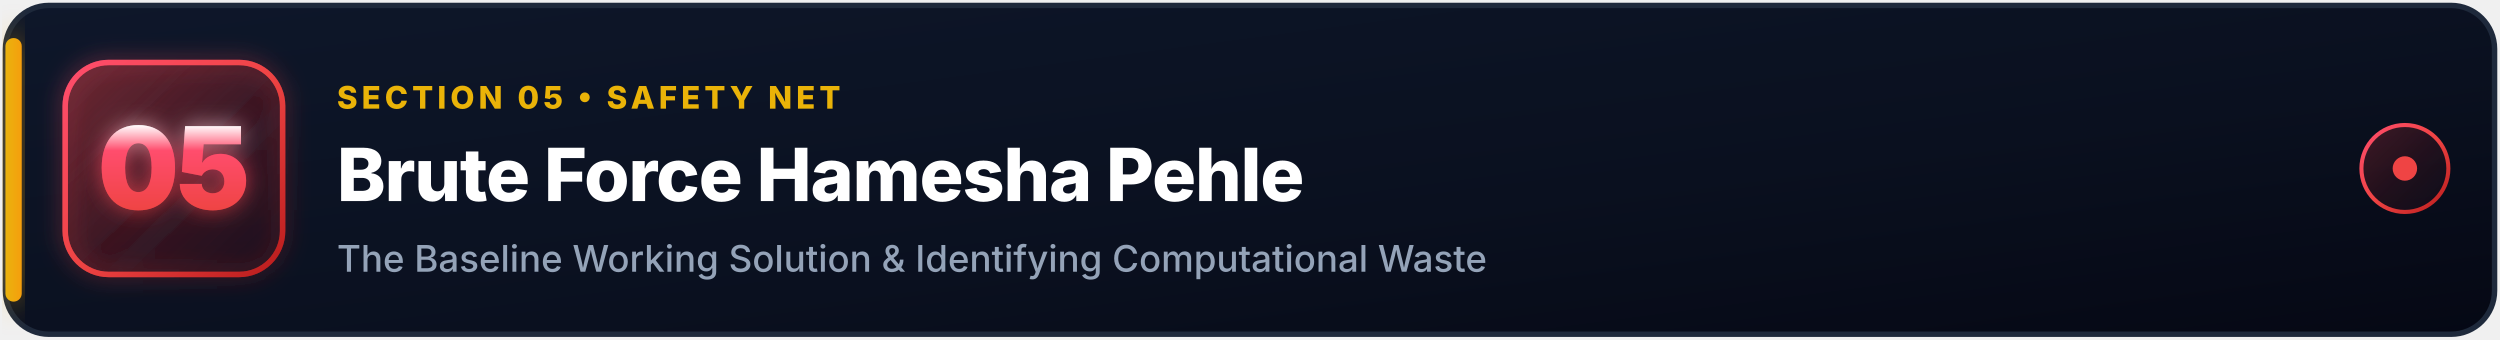
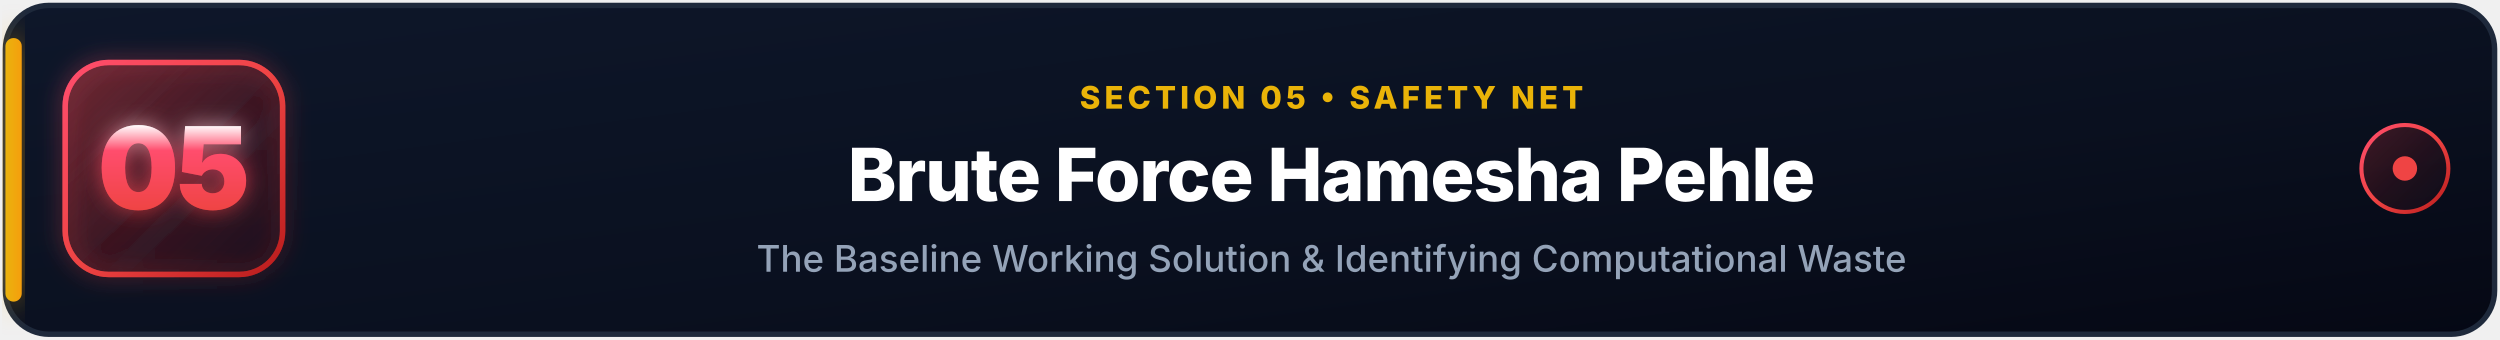
<svg xmlns="http://www.w3.org/2000/svg" viewBox="0 0 920 125" width="100%" height="125" fill="none">
  <defs>
    <linearGradient id="hGrad_header_05" x1="0%" y1="0%" x2="100%" y2="0%">
      <stop offset="0%" stop-color="#eab308" />
      <stop offset="100%" stop-color="#f59e0b" />
    </linearGradient>
    <linearGradient id="hBg_header_05" x1="0%" y1="0%" x2="100%" y2="100%">
      <stop offset="0%" stop-color="#0e172a" />
      <stop offset="60%" stop-color="#0a101f" />
      <stop offset="100%" stop-color="#050814" />
    </linearGradient>
    <linearGradient id="redBadgeBg_header_05" x1="0%" y1="0%" x2="100%" y2="100%">
      <stop offset="0%" stop-color="#ef4444" stop-opacity="0.24" />
      <stop offset="50%" stop-color="#dc2626" stop-opacity="0.12" />
      <stop offset="100%" stop-color="#991b1b" stop-opacity="0.05" />
    </linearGradient>
    <linearGradient id="redBorder_header_05" x1="0%" y1="0%" x2="100%" y2="100%">
      <stop offset="0%" stop-color="#ff4d6d" />
      <stop offset="50%" stop-color="#ef4444" />
      <stop offset="100%" stop-color="#b91c1c" />
    </linearGradient>
    <linearGradient id="redNumGrad_header_05" x1="0%" y1="0%" x2="0%" y2="100%">
      <stop offset="0%" stop-color="#ffffff" />
      <stop offset="30%" stop-color="#ff4d6d" />
      <stop offset="100%" stop-color="#ef4444" />
    </linearGradient>
    <filter id="redGlow_header_05" x="-30%" y="-30%" width="160%" height="160%">
      <feGaussianBlur stdDeviation="4" result="blur" />
      <feComposite in="SourceGraphic" in2="blur" operator="over" />
    </filter>
    <filter id="hGlow_header_05" x="-20%" y="-30%" width="140%" height="160%">
      <feGaussianBlur stdDeviation="6" result="blur" />
      <feComposite in="SourceGraphic" in2="blur" operator="over" />
    </filter>
  </defs>
  <style>
    .topic-tag { font-family: system-ui, -apple-system, sans-serif; font-weight: 800; font-size: 11.5px; letter-spacing: 1.5px; fill: #eab308; }
    .topic-title { font-family: system-ui, -apple-system, sans-serif; font-weight: 800; font-size: 27px; fill: #ffffff; letter-spacing: -0.4px; }
    .topic-sub { font-family: system-ui, -apple-system, sans-serif; font-weight: 500; font-size: 13.5px; fill: #94a3b8; }
    .topic-num-2digit { font-family: system-ui, -apple-system, sans-serif; font-weight: 900; font-size: 42px; fill: url(#redNumGrad_header_05); letter-spacing: -1px; }
    .topic-num-word { font-family: system-ui, -apple-system, sans-serif; font-weight: 900; font-size: 20px; fill: url(#redNumGrad_header_05); letter-spacing: 1px; }
  </style>
  <rect x="2" y="2" width="916" height="121" rx="16" fill="url(#hBg_header_05)" stroke="#1e293b" stroke-width="2" />
  <rect x="2" y="14" width="6" height="97" rx="3" fill="url(#hGrad_header_05)" filter="url(#hGlow_header_05)" />
  <g transform="translate(24, 23)">
    <rect width="80" height="78" rx="16" fill="url(#redBadgeBg_header_05)" stroke="url(#redBorder_header_05)" stroke-width="2" filter="url(#redGlow_header_05)" opacity="0.6" />
    <rect width="80" height="78" rx="16" fill="url(#redBadgeBg_header_05)" stroke="url(#redBorder_header_05)" stroke-width="2" />
    <text x="40" y="54" text-anchor="middle" class="topic-num-2digit" fill="#ff1744" filter="url(#redGlow_header_05)" opacity="0.7">05</text>
    <text x="40" y="54" text-anchor="middle" class="topic-num-2digit">05</text>
  </g>
-   <g transform="translate(124, 20)">
-     <text x="0" y="20" class="topic-tag">SECTION 05 • SAFETY NET</text>
-     <text x="0" y="54" class="topic-title">Brute Force Hamesha Pehle</text>
-     <text x="0" y="80" class="topic-sub">The Baseline Working Solution &amp; Identifying Computational Waste</text>
+   <g transform="translate(490, 20)">
+     <text x="0" y="20" text-anchor="middle" class="topic-tag">SECTION 05 • SAFETY NET</text>
+     <text x="0" y="54" text-anchor="middle" class="topic-title">Brute Force Hamesha Pehle</text>
+     <text x="0" y="80" text-anchor="middle" class="topic-sub">The Baseline Working Solution &amp; Identifying Computational Waste</text>
  </g>
  <g transform="translate(885, 62)">
    <circle cx="0" cy="0" r="16" fill="url(#redBadgeBg_header_05)" stroke="url(#redBorder_header_05)" stroke-width="1.5" />
    <circle cx="0" cy="0" r="4.5" fill="#ef4444" />
  </g>
</svg>
